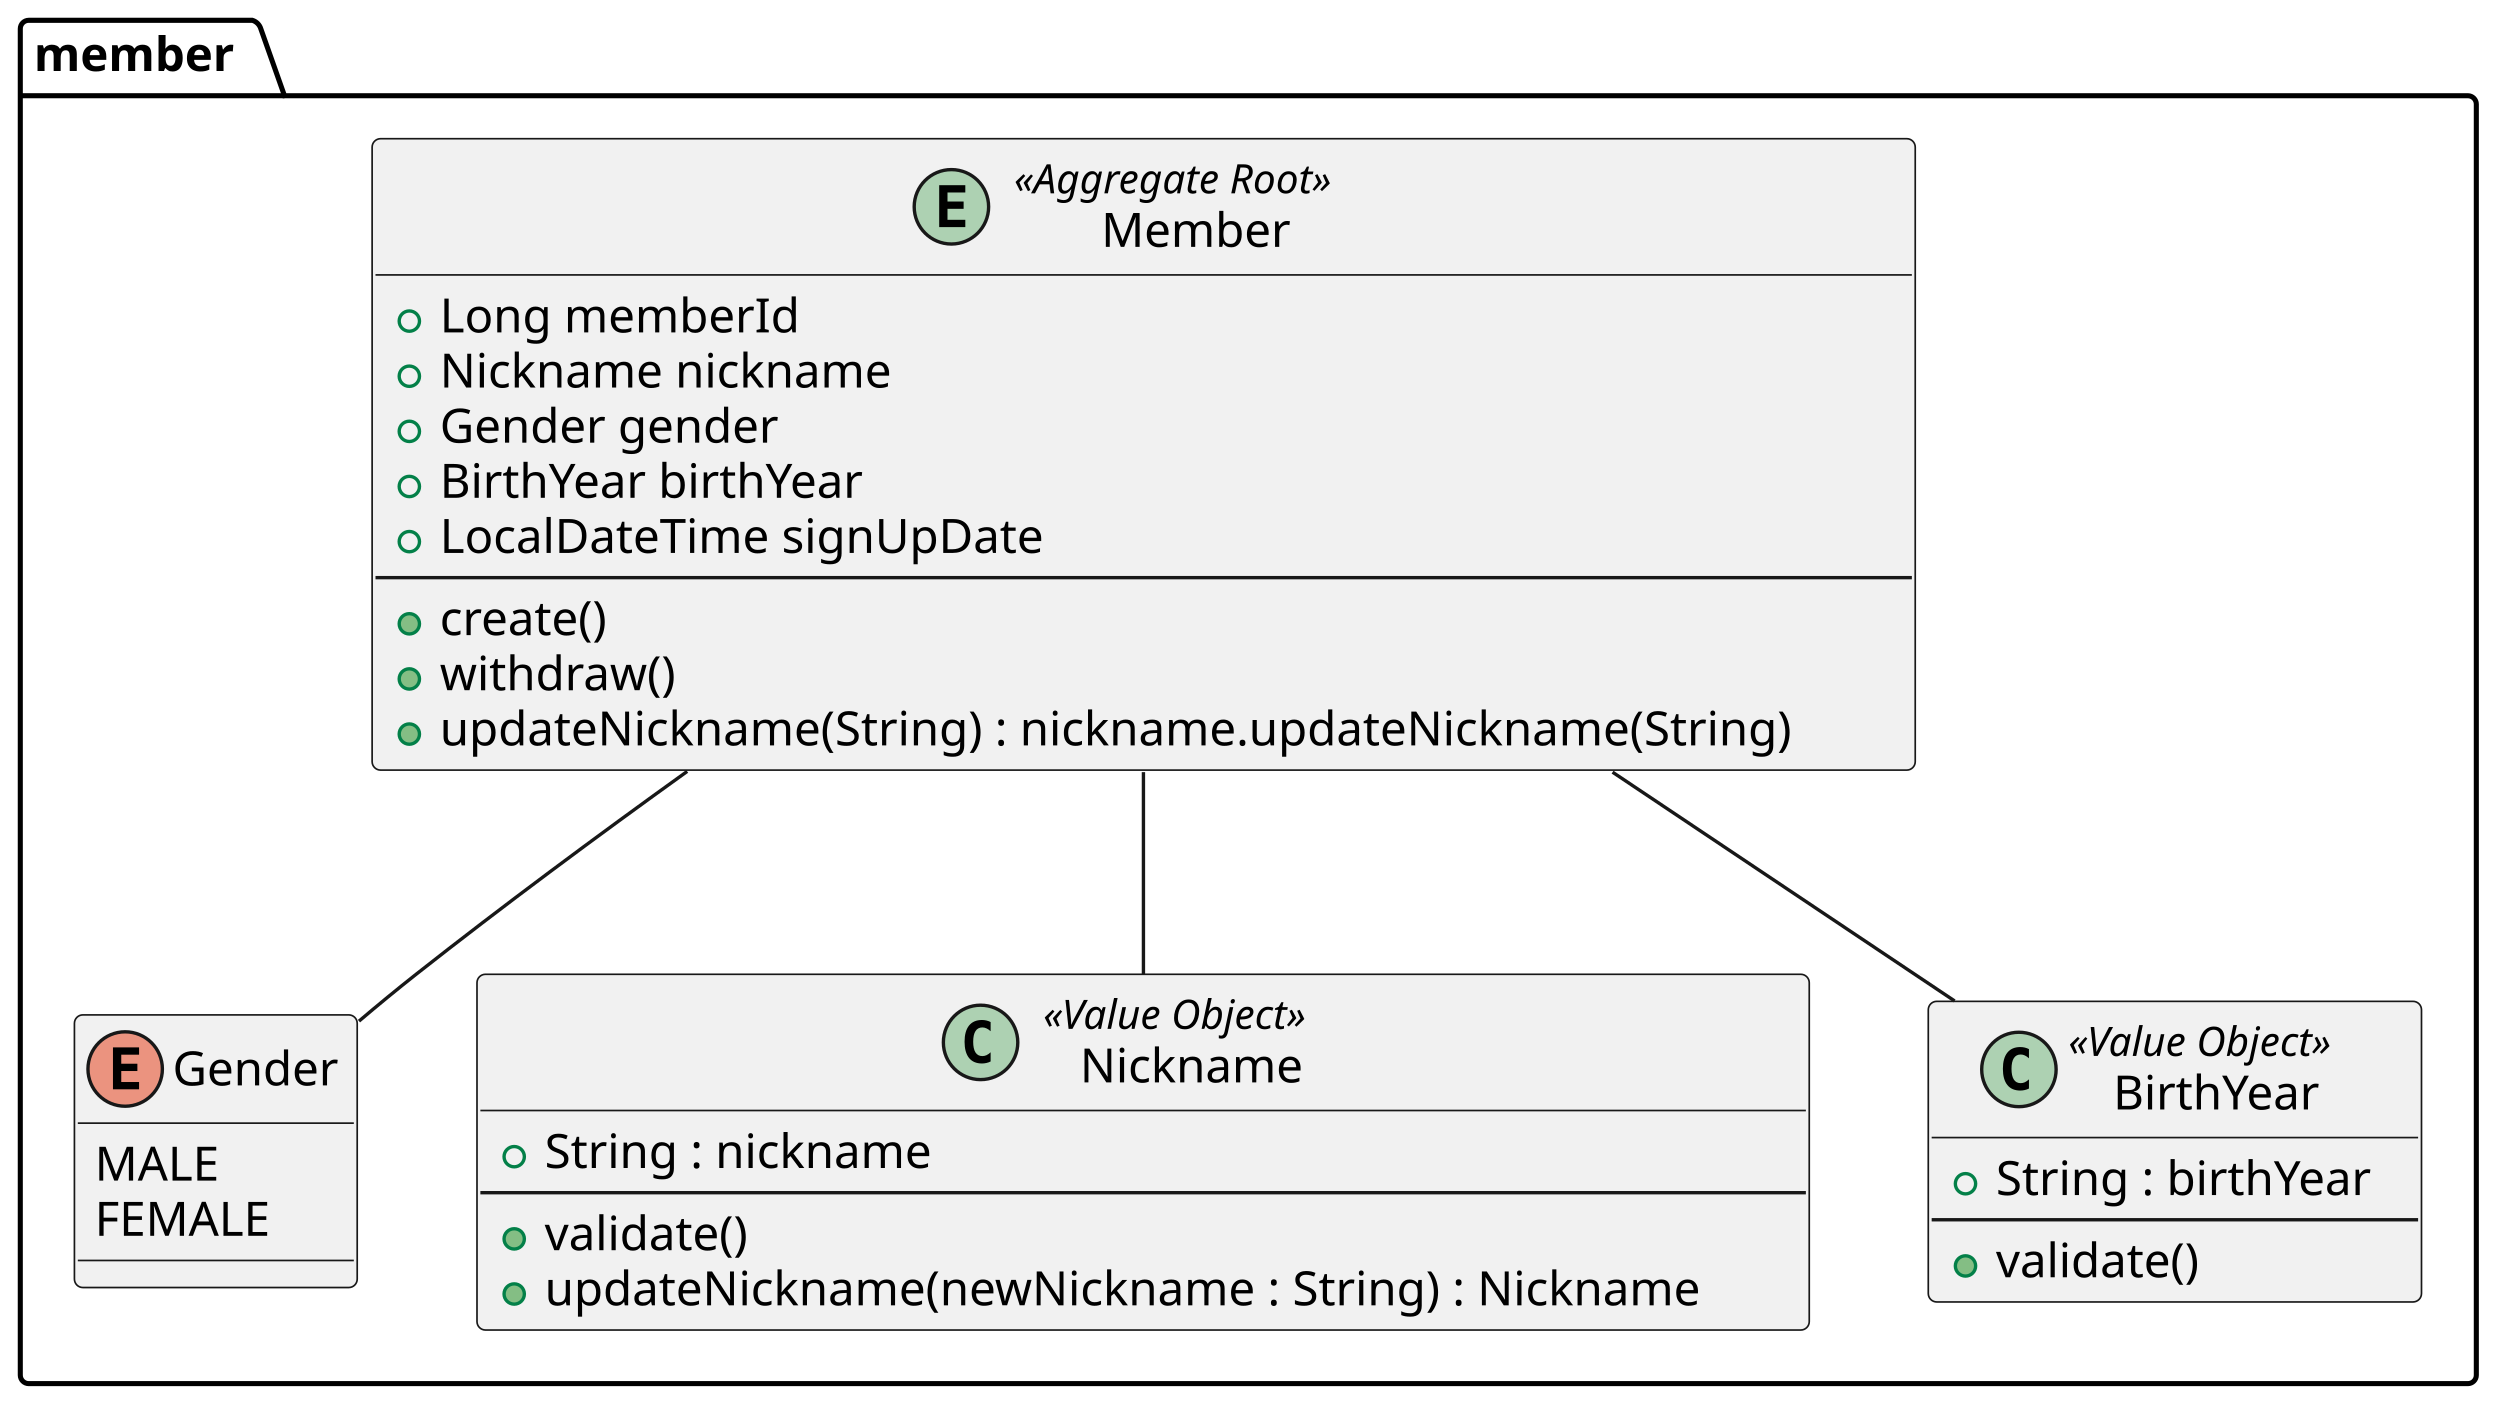
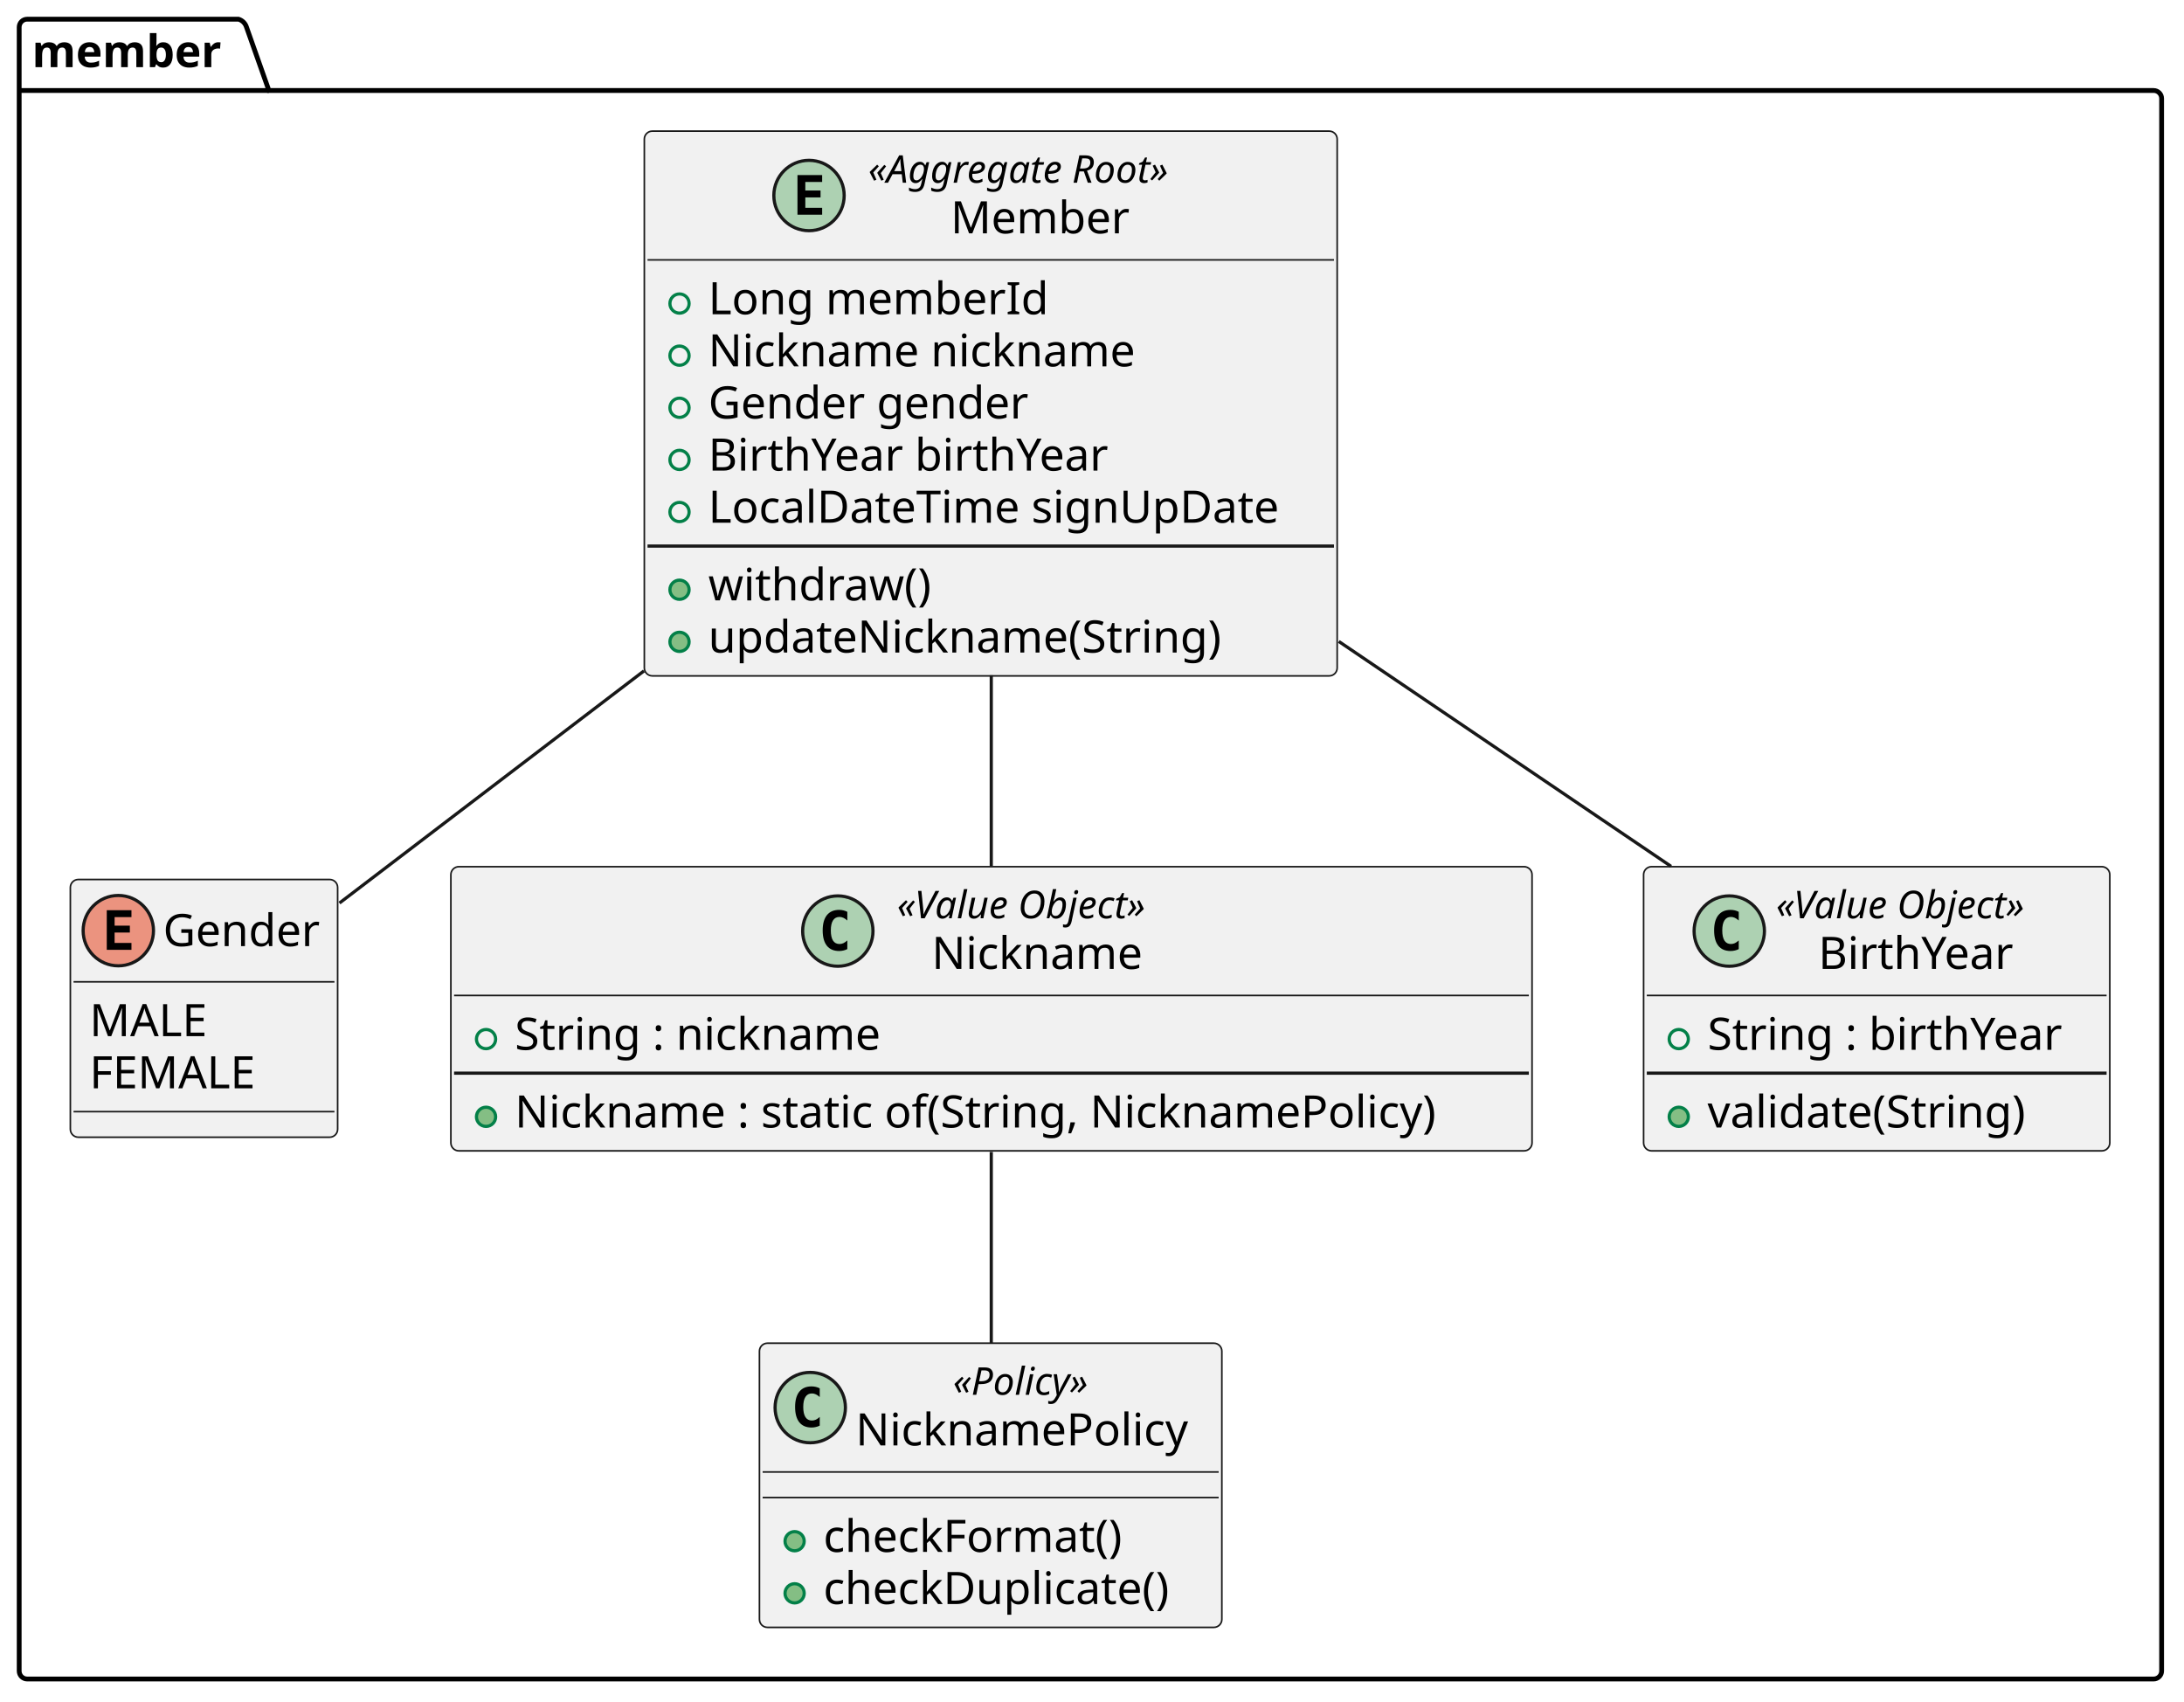
- <svg xmlns="http://www.w3.org/2000/svg" contentStyleType="text/css" data-diagram-type="CLASS" height="416px" preserveAspectRatio="none" style="width:739px;height:416px;background:#FFFFFF;" version="1.1" viewBox="0 0 739 416" width="739px" zoomAndPan="magnify">
+ <svg xmlns="http://www.w3.org/2000/svg" contentStyleType="text/css" data-diagram-type="CLASS" height="532px" preserveAspectRatio="none" style="width:683px;height:532px;background:#FFFFFF;" version="1.1" viewBox="0 0 683 532" width="683px" zoomAndPan="magnify">
  <defs />
  <g>
    <g class="cluster" data-entity="member" data-source-line="1" data-uid="ent0002" id="cluster_member">
-       <path d="M8.5,6 L74.592,6 A3.75,3.75 0 0 1 77.092,8.5 L84.092,28.297 L729.5,28.297 A2.5,2.5 0 0 1 732,30.797 L732,406.5 A2.5,2.5 0 0 1 729.5,409 L8.5,409 A2.5,2.5 0 0 1 6,406.5 L6,8.5 A2.5,2.5 0 0 1 8.5,6" fill="none" style="stroke:#000000;stroke-width:1.5;" />
+       <path d="M8.5,6 L74.592,6 A3.75,3.75 0 0 1 77.092,8.5 L84.092,28.297 L673.5,28.297 A2.5,2.5 0 0 1 676,30.797 L676,522.5 A2.5,2.5 0 0 1 673.5,525 L8.5,525 A2.5,2.5 0 0 1 6,522.5 L6,8.5 A2.5,2.5 0 0 1 8.5,6" fill="none" style="stroke:#000000;stroke-width:1.5;" />
      <line style="stroke:#000000;stroke-width:1.5;" x1="6" x2="84.092" y1="28.297" y2="28.297" />
      <text fill="#000000" font-family="sans-serif" font-size="14" font-weight="bold" lengthAdjust="spacing" textLength="65.092" x="10" y="20.995">member</text>
    </g>
    <g class="entity" data-entity="Member" data-source-line="2" data-uid="ent0003" id="entity_Member">
-       <rect fill="#F1F1F1" height="186.641" rx="2.5" ry="2.5" style="stroke:#181818;stroke-width:0.5;" width="456.144" x="110" y="41" />
-       <ellipse cx="281.236" cy="61.133" fill="#ADD1B2" rx="11" ry="11" style="stroke:#181818;stroke-width:1;" />
-       <path d="M285.346,67.133 L277.627,67.133 L277.627,54.742 L285.346,54.742 L285.346,56.898 L280.08,56.898 L280.08,59.57 L284.846,59.57 L284.846,61.727 L280.08,61.727 L280.08,64.977 L285.346,64.977 L285.346,67.133 Z " fill="#000000" />
-       <text fill="#000000" font-family="sans-serif" font-size="12" font-style="italic" lengthAdjust="spacing" textLength="109.172" x="299.736" y="57.139">«Aggregate Root»</text>
-       <text fill="#000000" font-family="sans-serif" font-size="14" lengthAdjust="spacing" textLength="57.586" x="325.529" y="72.964">Member</text>
-       <line style="stroke:#181818;stroke-width:0.5;" x1="111" x2="565.144" y1="81.266" y2="81.266" />
-       <ellipse cx="121" cy="94.914" fill="none" rx="3" ry="3" style="stroke:#038048;stroke-width:1;" />
-       <text fill="#000000" font-family="sans-serif" font-size="14" lengthAdjust="spacing" textLength="110.735" x="130" y="98.261">Long memberId</text>
-       <ellipse cx="121" cy="111.211" fill="none" rx="3" ry="3" style="stroke:#038048;stroke-width:1;" />
-       <text fill="#000000" font-family="sans-serif" font-size="14" lengthAdjust="spacing" textLength="142.591" x="130" y="114.558">Nickname nickname</text>
-       <ellipse cx="121" cy="127.508" fill="none" rx="3" ry="3" style="stroke:#038048;stroke-width:1;" />
-       <text fill="#000000" font-family="sans-serif" font-size="14" lengthAdjust="spacing" textLength="105.67" x="130" y="130.855">Gender gender</text>
-       <ellipse cx="121" cy="143.805" fill="none" rx="3" ry="3" style="stroke:#038048;stroke-width:1;" />
-       <text fill="#000000" font-family="sans-serif" font-size="14" lengthAdjust="spacing" textLength="133.957" x="130" y="147.151">BirthYear birthYear</text>
-       <ellipse cx="121" cy="160.102" fill="none" rx="3" ry="3" style="stroke:#038048;stroke-width:1;" />
-       <text fill="#000000" font-family="sans-serif" font-size="14" lengthAdjust="spacing" textLength="190.675" x="130" y="163.448">LocalDateTime signUpDate</text>
-       <line style="stroke:#181818;stroke-width:1;" x1="111" x2="565.144" y1="170.75" y2="170.75" />
-       <ellipse cx="121" cy="184.398" fill="#84BE84" rx="3" ry="3" style="stroke:#038048;stroke-width:1;" />
-       <text fill="#000000" font-family="sans-serif" font-size="14" lengthAdjust="spacing" textLength="55.672" x="130" y="187.745">create()</text>
-       <ellipse cx="121" cy="200.695" fill="#84BE84" rx="3" ry="3" style="stroke:#038048;stroke-width:1;" />
-       <text fill="#000000" font-family="sans-serif" font-size="14" lengthAdjust="spacing" textLength="75.298" x="130" y="204.042">withdraw()</text>
-       <ellipse cx="121" cy="216.992" fill="#84BE84" rx="3" ry="3" style="stroke:#038048;stroke-width:1;" />
-       <text fill="#000000" font-family="sans-serif" font-size="14" lengthAdjust="spacing" textLength="430.144" x="130" y="220.339">updateNickname(String) : nickname.updateNickname(String)</text>
+       <rect fill="#F1F1F1" height="170.344" rx="2.5" ry="2.5" style="stroke:#181818;stroke-width:0.5;" width="216.675" x="201.5" y="41" />
+       <ellipse cx="253.001" cy="61.133" fill="#ADD1B2" rx="11" ry="11" style="stroke:#181818;stroke-width:1;" />
+       <path d="M257.111,67.133 L249.392,67.133 L249.392,54.742 L257.111,54.742 L257.111,56.898 L251.845,56.898 L251.845,59.57 L256.611,59.57 L256.611,61.727 L251.845,61.727 L251.845,64.977 L257.111,64.977 L257.111,67.133 Z " fill="#000000" />
+       <text fill="#000000" font-family="sans-serif" font-size="12" font-style="italic" lengthAdjust="spacing" textLength="109.172" x="271.502" y="57.139">«Aggregate Root»</text>
+       <text fill="#000000" font-family="sans-serif" font-size="14" lengthAdjust="spacing" textLength="57.586" x="297.294" y="72.964">Member</text>
+       <line style="stroke:#181818;stroke-width:0.5;" x1="202.5" x2="417.175" y1="81.266" y2="81.266" />
+       <ellipse cx="212.5" cy="94.914" fill="none" rx="3" ry="3" style="stroke:#038048;stroke-width:1;" />
+       <text fill="#000000" font-family="sans-serif" font-size="14" lengthAdjust="spacing" textLength="110.735" x="221.5" y="98.261">Long memberId</text>
+       <ellipse cx="212.5" cy="111.211" fill="none" rx="3" ry="3" style="stroke:#038048;stroke-width:1;" />
+       <text fill="#000000" font-family="sans-serif" font-size="14" lengthAdjust="spacing" textLength="142.591" x="221.5" y="114.558">Nickname nickname</text>
+       <ellipse cx="212.5" cy="127.508" fill="none" rx="3" ry="3" style="stroke:#038048;stroke-width:1;" />
+       <text fill="#000000" font-family="sans-serif" font-size="14" lengthAdjust="spacing" textLength="105.67" x="221.5" y="130.855">Gender gender</text>
+       <ellipse cx="212.5" cy="143.805" fill="none" rx="3" ry="3" style="stroke:#038048;stroke-width:1;" />
+       <text fill="#000000" font-family="sans-serif" font-size="14" lengthAdjust="spacing" textLength="133.957" x="221.5" y="147.151">BirthYear birthYear</text>
+       <ellipse cx="212.5" cy="160.102" fill="none" rx="3" ry="3" style="stroke:#038048;stroke-width:1;" />
+       <text fill="#000000" font-family="sans-serif" font-size="14" lengthAdjust="spacing" textLength="190.675" x="221.5" y="163.448">LocalDateTime signUpDate</text>
+       <line style="stroke:#181818;stroke-width:1;" x1="202.5" x2="417.175" y1="170.75" y2="170.75" />
+       <ellipse cx="212.5" cy="184.398" fill="#84BE84" rx="3" ry="3" style="stroke:#038048;stroke-width:1;" />
+       <text fill="#000000" font-family="sans-serif" font-size="14" lengthAdjust="spacing" textLength="75.298" x="221.5" y="187.745">withdraw()</text>
+       <ellipse cx="212.5" cy="200.695" fill="#84BE84" rx="3" ry="3" style="stroke:#038048;stroke-width:1;" />
+       <text fill="#000000" font-family="sans-serif" font-size="14" lengthAdjust="spacing" textLength="171.903" x="221.5" y="204.042">updateNickname(String)</text>
    </g>
-     <g class="entity" data-entity="Gender" data-source-line="14" data-uid="ent0004" id="entity_Gender">
-       <rect fill="#F1F1F1" height="80.594" rx="2.5" ry="2.5" style="stroke:#181818;stroke-width:0.5;" width="83.591" x="22" y="300" />
-       <ellipse cx="37" cy="316" fill="#EB937F" rx="11" ry="11" style="stroke:#181818;stroke-width:1;" />
-       <path d="M41.109,322 L33.391,322 L33.391,309.609 L41.109,309.609 L41.109,311.766 L35.844,311.766 L35.844,314.438 L40.609,314.438 L40.609,316.594 L35.844,316.594 L35.844,319.844 L41.109,319.844 L41.109,322 Z " fill="#000000" />
-       <text fill="#000000" font-family="sans-serif" font-size="14" lengthAdjust="spacing" textLength="51.591" x="51" y="320.847">Gender</text>
-       <line style="stroke:#181818;stroke-width:0.5;" x1="23" x2="104.591" y1="332" y2="332" />
-       <text fill="#000000" font-family="sans-serif" font-size="14" lengthAdjust="spacing" textLength="38.302" x="28" y="348.995">MALE</text>
-       <text fill="#000000" font-family="sans-serif" font-size="14" lengthAdjust="spacing" textLength="55.2" x="28" y="365.292">FEMALE</text>
-       <line style="stroke:#181818;stroke-width:0.5;" x1="23" x2="104.591" y1="372.594" y2="372.594" />
+     <g class="entity" data-entity="Gender" data-source-line="13" data-uid="ent0004" id="entity_Gender">
+       <rect fill="#F1F1F1" height="80.594" rx="2.5" ry="2.5" style="stroke:#181818;stroke-width:0.5;" width="83.591" x="22" y="275" />
+       <ellipse cx="37" cy="291" fill="#EB937F" rx="11" ry="11" style="stroke:#181818;stroke-width:1;" />
+       <path d="M41.109,297 L33.391,297 L33.391,284.609 L41.109,284.609 L41.109,286.766 L35.844,286.766 L35.844,289.438 L40.609,289.438 L40.609,291.594 L35.844,291.594 L35.844,294.844 L41.109,294.844 L41.109,297 Z " fill="#000000" />
+       <text fill="#000000" font-family="sans-serif" font-size="14" lengthAdjust="spacing" textLength="51.591" x="51" y="295.847">Gender</text>
+       <line style="stroke:#181818;stroke-width:0.5;" x1="23" x2="104.591" y1="307" y2="307" />
+       <text fill="#000000" font-family="sans-serif" font-size="14" lengthAdjust="spacing" textLength="38.302" x="28" y="323.995">MALE</text>
+       <text fill="#000000" font-family="sans-serif" font-size="14" lengthAdjust="spacing" textLength="55.2" x="28" y="340.292">FEMALE</text>
+       <line style="stroke:#181818;stroke-width:0.5;" x1="23" x2="104.591" y1="347.594" y2="347.594" />
    </g>
-     <g class="entity" data-entity="Nickname" data-source-line="19" data-uid="ent0005" id="entity_Nickname">
-       <rect fill="#F1F1F1" height="105.156" rx="2.5" ry="2.5" style="stroke:#181818;stroke-width:0.5;" width="393.815" x="141" y="288" />
-       <ellipse cx="289.86" cy="308.133" fill="#ADD1B2" rx="11" ry="11" style="stroke:#181818;stroke-width:1;" />
-       <path d="M292.829,313.773 Q292.251,314.07 291.61,314.211 Q290.97,314.367 290.267,314.367 Q287.767,314.367 286.438,312.727 Q285.126,311.07 285.126,307.945 Q285.126,304.82 286.438,303.164 Q287.767,301.508 290.267,301.508 Q290.97,301.508 291.61,301.664 Q292.267,301.82 292.829,302.117 L292.829,304.836 Q292.204,304.258 291.61,303.992 Q291.017,303.711 290.392,303.711 Q289.048,303.711 288.36,304.789 Q287.673,305.852 287.673,307.945 Q287.673,310.039 288.36,311.117 Q289.048,312.18 290.392,312.18 Q291.017,312.18 291.61,311.914 Q292.204,311.633 292.829,311.055 L292.829,313.773 Z " fill="#000000" />
-       <text fill="#000000" font-family="sans-serif" font-size="12" font-style="italic" lengthAdjust="spacing" textLength="91.594" x="308.36" y="304.139">«Value Object»</text>
-       <text fill="#000000" font-family="sans-serif" font-size="14" lengthAdjust="spacing" textLength="69.87" x="319.222" y="319.964">Nickname</text>
-       <line style="stroke:#181818;stroke-width:0.5;" x1="142" x2="533.814" y1="328.266" y2="328.266" />
-       <ellipse cx="152" cy="341.914" fill="none" rx="3" ry="3" style="stroke:#038048;stroke-width:1;" />
-       <text fill="#000000" font-family="sans-serif" font-size="14" lengthAdjust="spacing" textLength="123.669" x="161" y="345.261">String : nickname</text>
-       <line style="stroke:#181818;stroke-width:1;" x1="142" x2="533.814" y1="352.562" y2="352.562" />
-       <ellipse cx="152" cy="366.211" fill="#84BE84" rx="3" ry="3" style="stroke:#038048;stroke-width:1;" />
-       <text fill="#000000" font-family="sans-serif" font-size="14" lengthAdjust="spacing" textLength="67.136" x="161" y="369.558">validate()</text>
-       <ellipse cx="152" cy="382.508" fill="#84BE84" rx="3" ry="3" style="stroke:#038048;stroke-width:1;" />
-       <text fill="#000000" font-family="sans-serif" font-size="14" lengthAdjust="spacing" textLength="367.815" x="161" y="385.854">updateNickname(newNickname : String) : Nickname</text>
+     <g class="entity" data-entity="Nickname" data-source-line="18" data-uid="ent0005" id="entity_Nickname">
+       <rect fill="#F1F1F1" height="88.859" rx="2.5" ry="2.5" style="stroke:#181818;stroke-width:0.5;" width="338.115" x="141" y="271" />
+       <ellipse cx="262.011" cy="291.133" fill="#ADD1B2" rx="11" ry="11" style="stroke:#181818;stroke-width:1;" />
+       <path d="M264.979,296.773 Q264.401,297.07 263.761,297.211 Q263.12,297.367 262.417,297.367 Q259.917,297.367 258.589,295.727 Q257.276,294.07 257.276,290.945 Q257.276,287.82 258.589,286.164 Q259.917,284.508 262.417,284.508 Q263.12,284.508 263.761,284.664 Q264.417,284.82 264.979,285.117 L264.979,287.836 Q264.354,287.258 263.761,286.992 Q263.167,286.711 262.542,286.711 Q261.198,286.711 260.511,287.789 Q259.823,288.852 259.823,290.945 Q259.823,293.039 260.511,294.117 Q261.198,295.18 262.542,295.18 Q263.167,295.18 263.761,294.914 Q264.354,294.633 264.979,294.055 L264.979,296.773 Z " fill="#000000" />
+       <text fill="#000000" font-family="sans-serif" font-size="12" font-style="italic" lengthAdjust="spacing" textLength="91.594" x="280.511" y="287.139">«Value Object»</text>
+       <text fill="#000000" font-family="sans-serif" font-size="14" lengthAdjust="spacing" textLength="69.87" x="291.373" y="302.964">Nickname</text>
+       <line style="stroke:#181818;stroke-width:0.5;" x1="142" x2="478.115" y1="311.266" y2="311.266" />
+       <ellipse cx="152" cy="324.914" fill="none" rx="3" ry="3" style="stroke:#038048;stroke-width:1;" />
+       <text fill="#000000" font-family="sans-serif" font-size="14" lengthAdjust="spacing" textLength="123.669" x="161" y="328.261">String : nickname</text>
+       <line style="stroke:#181818;stroke-width:1;" x1="142" x2="478.115" y1="335.562" y2="335.562" />
+       <ellipse cx="152" cy="349.211" fill="#84BE84" rx="3" ry="3" style="stroke:#038048;stroke-width:1;" />
+       <text fill="#000000" font-family="sans-serif" font-size="14" lengthAdjust="spacing" textLength="312.115" x="161" y="352.558">Nickname : static of(String, NicknamePolicy)</text>
    </g>
-     <g class="entity" data-entity="BirthYear" data-source-line="26" data-uid="ent0006" id="entity_BirthYear">
-       <rect fill="#F1F1F1" height="88.859" rx="2.5" ry="2.5" style="stroke:#181818;stroke-width:0.5;" width="145.793" x="570" y="296" />
-       <ellipse cx="596.79" cy="316.133" fill="#ADD1B2" rx="11" ry="11" style="stroke:#181818;stroke-width:1;" />
-       <path d="M599.758,321.773 Q599.18,322.07 598.54,322.211 Q597.899,322.367 597.196,322.367 Q594.696,322.367 593.368,320.727 Q592.055,319.07 592.055,315.945 Q592.055,312.82 593.368,311.164 Q594.696,309.508 597.196,309.508 Q597.899,309.508 598.54,309.664 Q599.196,309.82 599.758,310.117 L599.758,312.836 Q599.133,312.258 598.54,311.992 Q597.946,311.711 597.321,311.711 Q595.977,311.711 595.29,312.789 Q594.602,313.852 594.602,315.945 Q594.602,318.039 595.29,319.117 Q595.977,320.18 597.321,320.18 Q597.946,320.18 598.54,319.914 Q599.133,319.633 599.758,319.055 L599.758,321.773 Z " fill="#000000" />
-       <text fill="#000000" font-family="sans-serif" font-size="12" font-style="italic" lengthAdjust="spacing" textLength="91.594" x="611.41" y="312.139">«Value Object»</text>
-       <text fill="#000000" font-family="sans-serif" font-size="14" lengthAdjust="spacing" textLength="65.112" x="624.65" y="327.964">BirthYear</text>
-       <line style="stroke:#181818;stroke-width:0.5;" x1="571" x2="714.793" y1="336.266" y2="336.266" />
-       <ellipse cx="581" cy="349.914" fill="none" rx="3" ry="3" style="stroke:#038048;stroke-width:1;" />
-       <text fill="#000000" font-family="sans-serif" font-size="14" lengthAdjust="spacing" textLength="119.793" x="590" y="353.261">String : birthYear</text>
-       <line style="stroke:#181818;stroke-width:1;" x1="571" x2="714.793" y1="360.562" y2="360.562" />
-       <ellipse cx="581" cy="374.211" fill="#84BE84" rx="3" ry="3" style="stroke:#038048;stroke-width:1;" />
-       <text fill="#000000" font-family="sans-serif" font-size="14" lengthAdjust="spacing" textLength="67.136" x="590" y="377.558">validate()</text>
+     <g class="entity" data-entity="NicknamePolicy" data-source-line="24" data-uid="ent0006" id="entity_NicknamePolicy">
+       <rect fill="#F1F1F1" height="88.859" rx="2.5" ry="2.5" style="stroke:#181818;stroke-width:0.5;" width="144.61" x="237.5" y="420" />
+       <ellipse cx="253.387" cy="440.133" fill="#ADD1B2" rx="11" ry="11" style="stroke:#181818;stroke-width:1;" />
+       <path d="M256.356,445.773 Q255.777,446.07 255.137,446.211 Q254.496,446.367 253.793,446.367 Q251.293,446.367 249.965,444.727 Q248.652,443.07 248.652,439.945 Q248.652,436.82 249.965,435.164 Q251.293,433.508 253.793,433.508 Q254.496,433.508 255.137,433.664 Q255.793,433.82 256.356,434.117 L256.356,436.836 Q255.731,436.258 255.137,435.992 Q254.543,435.711 253.918,435.711 Q252.574,435.711 251.887,436.789 Q251.199,437.852 251.199,439.945 Q251.199,442.039 251.887,443.117 Q252.574,444.18 253.918,444.18 Q254.543,444.18 255.137,443.914 Q255.731,443.633 256.356,443.055 L256.356,445.773 Z " fill="#000000" />
+       <text fill="#000000" font-family="sans-serif" font-size="12" font-style="italic" lengthAdjust="spacing" textLength="49.758" x="298.025" y="436.139">«Policy»</text>
+       <text fill="#000000" font-family="sans-serif" font-size="14" lengthAdjust="spacing" textLength="110.64" x="267.584" y="451.964">NicknamePolicy</text>
+       <line style="stroke:#181818;stroke-width:0.5;" x1="238.5" x2="381.11" y1="460.266" y2="460.266" />
+       <line style="stroke:#181818;stroke-width:0.5;" x1="238.5" x2="381.11" y1="468.266" y2="468.266" />
+       <ellipse cx="248.5" cy="481.914" fill="#84BE84" rx="3" ry="3" style="stroke:#038048;stroke-width:1;" />
+       <text fill="#000000" font-family="sans-serif" font-size="14" lengthAdjust="spacing" textLength="101.992" x="257.5" y="485.261">checkFormat()</text>
+       <ellipse cx="248.5" cy="498.211" fill="#84BE84" rx="3" ry="3" style="stroke:#038048;stroke-width:1;" />
+       <text fill="#000000" font-family="sans-serif" font-size="14" lengthAdjust="spacing" textLength="118.61" x="257.5" y="501.558">checkDuplicate()</text>
    </g>
-     <g class="link" data-entity-1="Member" data-entity-2="Gender" data-source-line="32" data-uid="lnk7" id="link_Member_Gender">
-       <path codeLine="32" d="M203.14,228.02 C176.23,247.35 148.43,267.96 123,288 C117.45,292.38 111.71,297.1 106.11,301.85" fill="none" id="Member-Gender" style="stroke:#181818;stroke-width:1;" />
+     <g class="entity" data-entity="BirthYear" data-source-line="28" data-uid="ent0007" id="entity_BirthYear">
+       <rect fill="#F1F1F1" height="88.859" rx="2.5" ry="2.5" style="stroke:#181818;stroke-width:0.5;" width="145.793" x="514" y="271" />
+       <ellipse cx="540.79" cy="291.133" fill="#ADD1B2" rx="11" ry="11" style="stroke:#181818;stroke-width:1;" />
+       <path d="M543.758,296.773 Q543.18,297.07 542.54,297.211 Q541.899,297.367 541.196,297.367 Q538.696,297.367 537.368,295.727 Q536.055,294.07 536.055,290.945 Q536.055,287.82 537.368,286.164 Q538.696,284.508 541.196,284.508 Q541.899,284.508 542.54,284.664 Q543.196,284.82 543.758,285.117 L543.758,287.836 Q543.133,287.258 542.54,286.992 Q541.946,286.711 541.321,286.711 Q539.977,286.711 539.29,287.789 Q538.602,288.852 538.602,290.945 Q538.602,293.039 539.29,294.117 Q539.977,295.18 541.321,295.18 Q541.946,295.18 542.54,294.914 Q543.133,294.633 543.758,294.055 L543.758,296.773 Z " fill="#000000" />
+       <text fill="#000000" font-family="sans-serif" font-size="12" font-style="italic" lengthAdjust="spacing" textLength="91.594" x="555.41" y="287.139">«Value Object»</text>
+       <text fill="#000000" font-family="sans-serif" font-size="14" lengthAdjust="spacing" textLength="65.112" x="568.65" y="302.964">BirthYear</text>
+       <line style="stroke:#181818;stroke-width:0.5;" x1="515" x2="658.793" y1="311.266" y2="311.266" />
+       <ellipse cx="525" cy="324.914" fill="none" rx="3" ry="3" style="stroke:#038048;stroke-width:1;" />
+       <text fill="#000000" font-family="sans-serif" font-size="14" lengthAdjust="spacing" textLength="119.793" x="534" y="328.261">String : birthYear</text>
+       <line style="stroke:#181818;stroke-width:1;" x1="515" x2="658.793" y1="335.562" y2="335.562" />
+       <ellipse cx="525" cy="349.211" fill="#84BE84" rx="3" ry="3" style="stroke:#038048;stroke-width:1;" />
+       <text fill="#000000" font-family="sans-serif" font-size="14" lengthAdjust="spacing" textLength="108.917" x="534" y="352.558">validate(String)</text>
    </g>
-     <g class="link" data-entity-1="Member" data-entity-2="Nickname" data-source-line="33" data-uid="lnk8" id="link_Member_Nickname">
-       <path codeLine="33" d="M338,228.25 C338,248.77 338,269.8 338,287.97" fill="none" id="Member-Nickname" style="stroke:#181818;stroke-width:1;" />
+     <g class="link" data-entity-1="Member" data-entity-2="Gender" data-source-line="34" data-uid="lnk8" id="link_Member_Gender">
+       <path codeLine="34" d="M201.38,209.79 C167.66,235.49 132.48,262.31 106.16,282.37" fill="none" id="Member-Gender" style="stroke:#181818;stroke-width:1;" />
    </g>
-     <g class="link" data-entity-1="Member" data-entity-2="BirthYear" data-source-line="34" data-uid="lnk9" id="link_Member_BirthYear">
-       <path codeLine="34" d="M476.67,228.25 C511.92,251.82 548.16,276.07 577.78,295.88" fill="none" id="Member-BirthYear" style="stroke:#181818;stroke-width:1;" />
+     <g class="link" data-entity-1="Member" data-entity-2="Nickname" data-source-line="35" data-uid="lnk9" id="link_Member_Nickname">
+       <path codeLine="35" d="M310,211.15 C310,231.79 310,253.06 310,270.89" fill="none" id="Member-Nickname" style="stroke:#181818;stroke-width:1;" />
+     </g>
+     <g class="link" data-entity-1="Member" data-entity-2="BirthYear" data-source-line="36" data-uid="lnk10" id="link_Member_BirthYear">
+       <path codeLine="36" d="M418.68,200.57 C453.85,224.37 491.7,249.99 522.59,270.9" fill="none" id="Member-BirthYear" style="stroke:#181818;stroke-width:1;" />
+     </g>
+     <g class="link" data-entity-1="Nickname" data-entity-2="NicknamePolicy" data-source-line="37" data-uid="lnk11" id="link_Nickname_NicknamePolicy">
+       <path codeLine="37" d="M310,360.21 C310,379.08 310,401.11 310,419.96" fill="none" id="Nickname-NicknamePolicy" style="stroke:#181818;stroke-width:1;" />
    </g>
  </g>
</svg>
